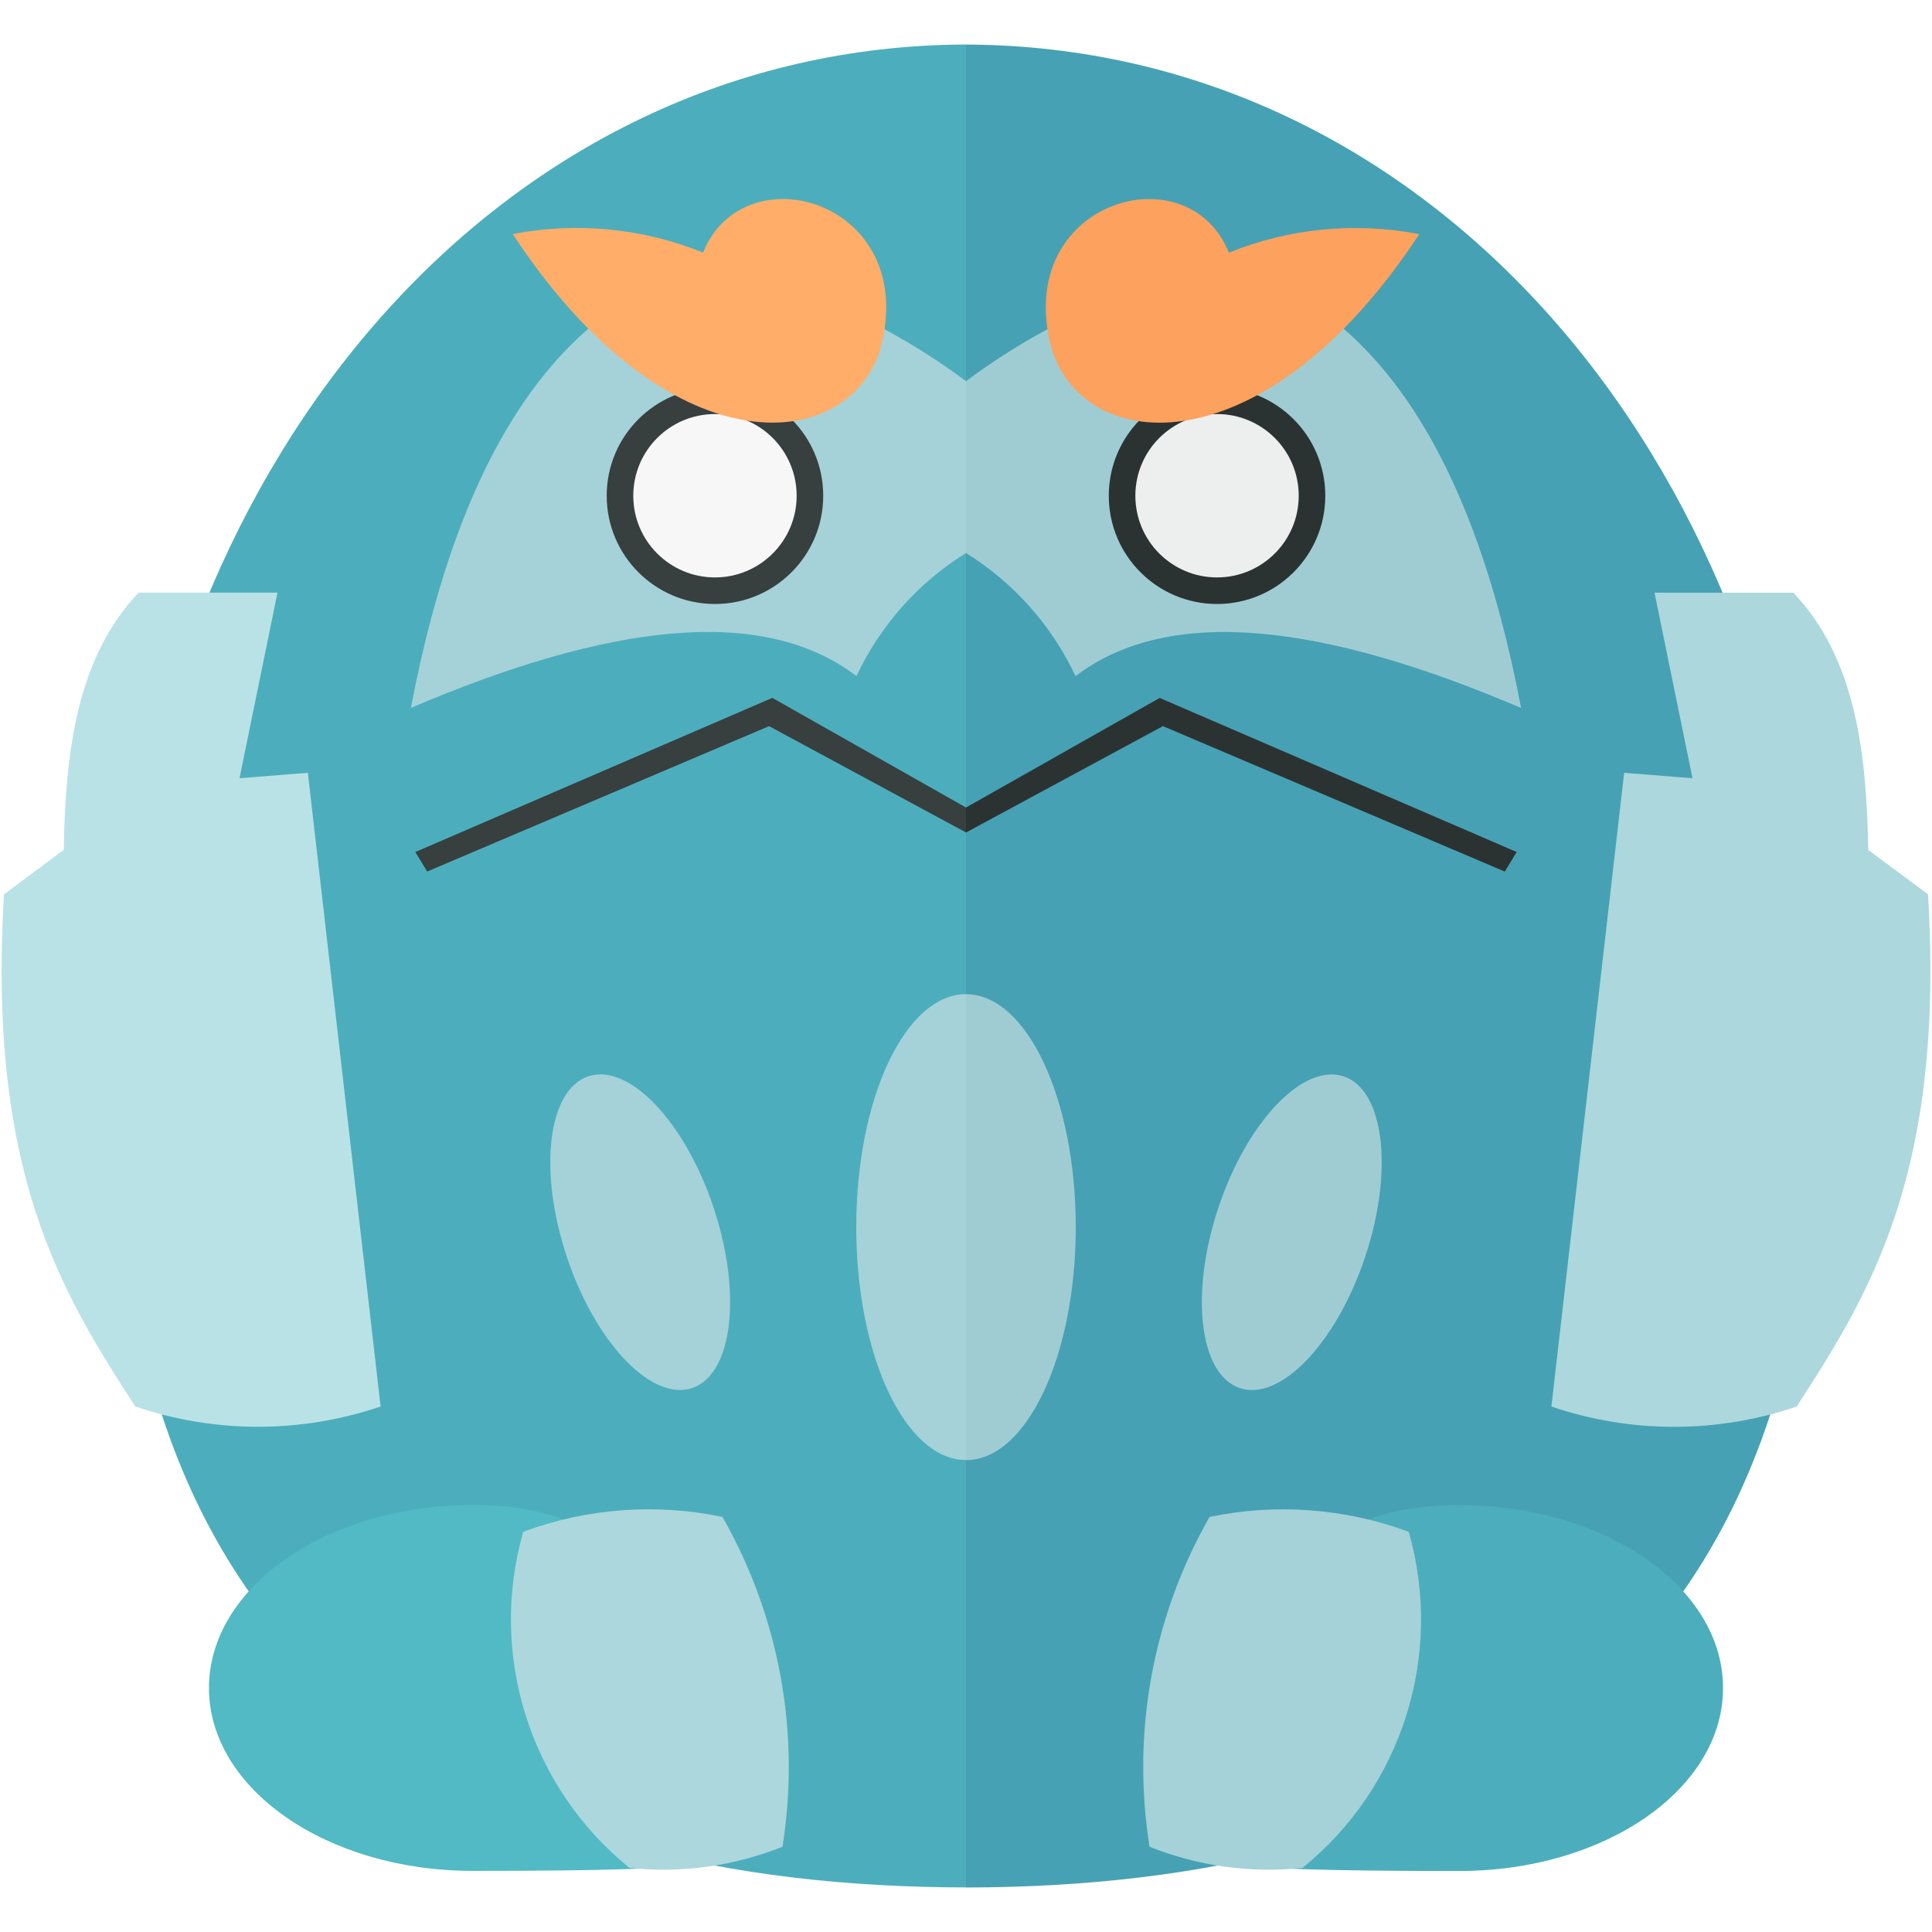
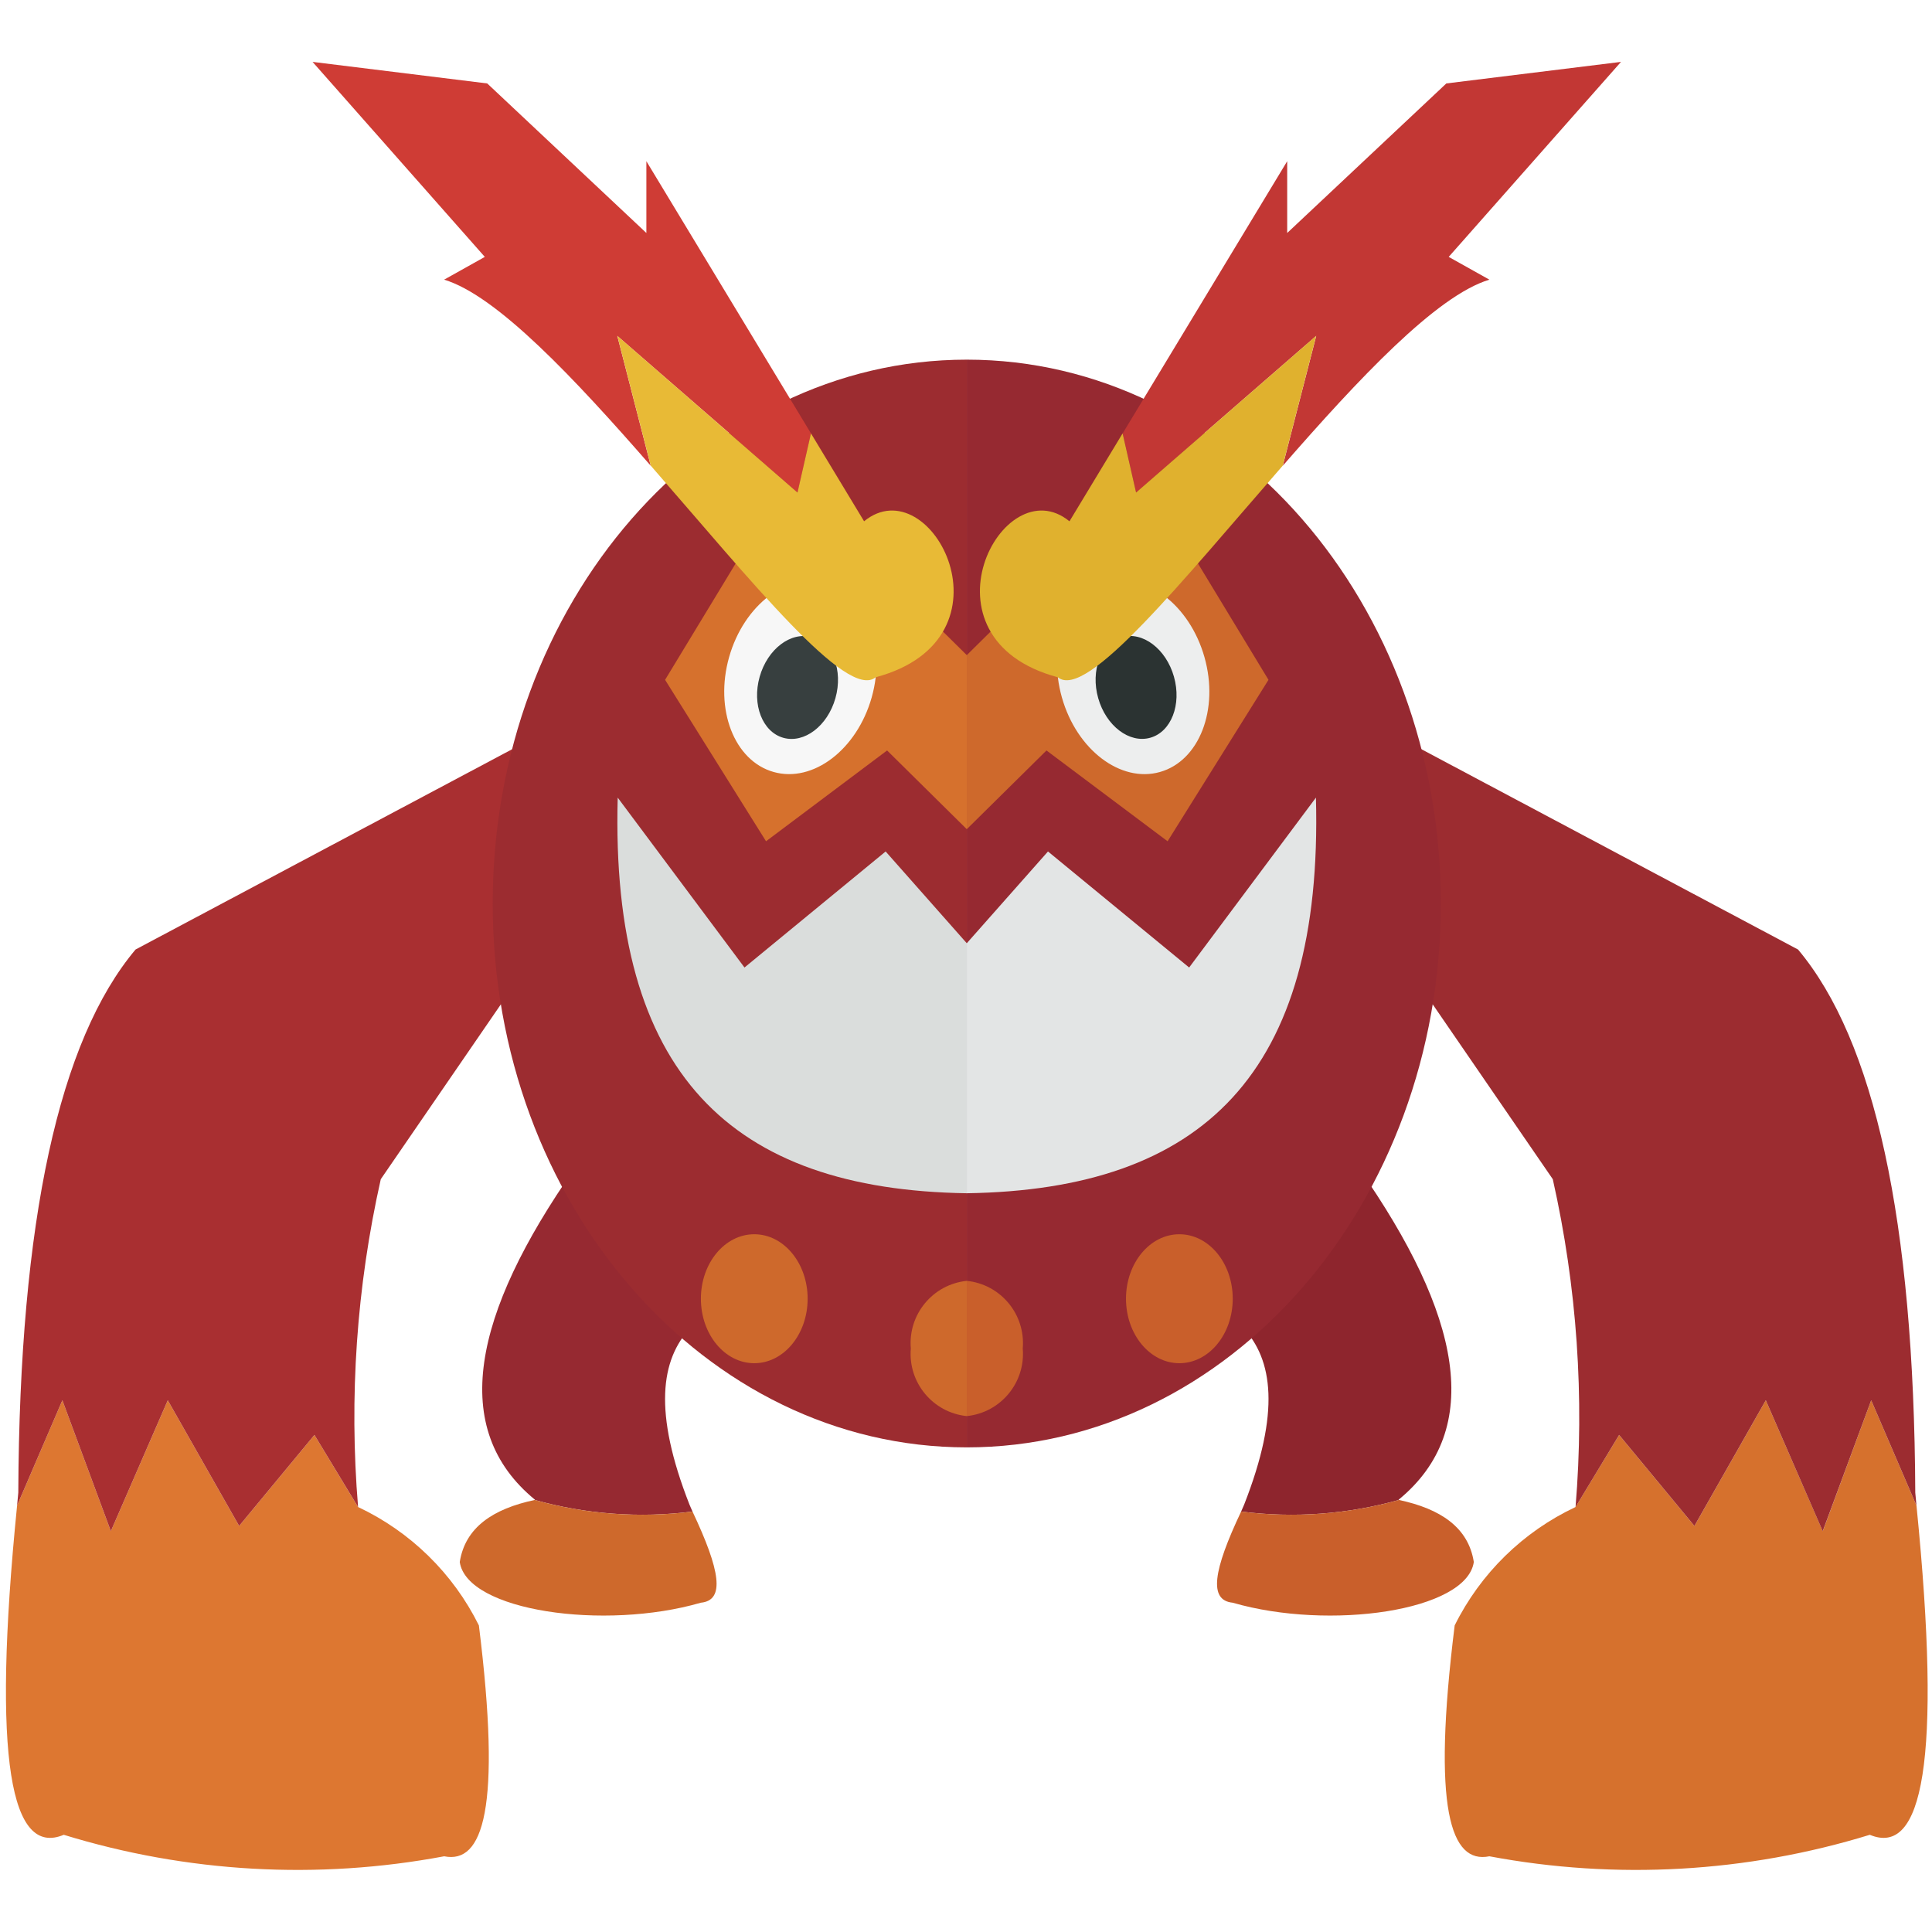
<svg xmlns="http://www.w3.org/2000/svg" viewBox="0 0 32 32">
-   <path d="M29.98 16C29.405 7.606 23.724.766 16 .738v30.525C23.736 31.25 30.98 28.07 29.98 16z" fill="#47a1b4" />
-   <path d="M20.24 4.38A11.068 11.068 0 0016 6.313V9.16a4.798 4.798 0 011.814 2.039c1.571-1.196 4.138-.857 7.38.527q-1.212-6.38-4.955-7.346z" fill="#9fccd3" />
-   <circle cx="20.158" cy="8.211" r="1.793" fill="#2b3332" />
-   <circle cx="20.158" cy="8.211" r="1.353" fill="#edeeee" />
-   <path d="M20.354 4.185a5.579 5.579 0 013.154-.307c-2.562 3.898-5.54 3.668-6.088 1.905-.668-2.447 2.255-3.296 2.934-1.598z" fill="#fca15e" />
-   <path fill="#2b3332" d="M19.208 11.56L16 13.375v.414l3.262-1.762 5.662 2.409.197-.324-5.913-2.552z" />
-   <path d="M27.404 9.817h2.3c1.016 1.068 1.213 2.614 1.24 4.26l.99.736c.274 4.58-.93 6.567-2.175 8.484a6.314 6.314 0 01-4.063 0L26.901 12.8l1.132.09z" fill="#acd7dd" />
-   <path d="M28.539 27.96c0 1.673-1.956 3.03-4.37 3.03-8.922 0-.188-.595-3.031-3.03 0-1.674.618-3.031 3.031-3.031s4.37 1.357 4.37 3.03z" fill="#4caebc" />
-   <path d="M20.034 25.125a5.983 5.983 0 013.3.247 5.293 5.293 0 01-1.76 5.566 5.307 5.307 0 01-2.534-.35 8.36 8.36 0 01.994-5.463z" fill="#a5d1d8" />
-   <path d="M16 16.467v7.717c1.004 0 1.818-1.728 1.818-3.858s-.814-3.859-1.818-3.859z" fill="#9fccd3" />
-   <ellipse cx="21.396" cy="20.41" rx="2.721" ry="1.282" transform="rotate(-71.597 21.396 20.41)" fill="#9fccd3" />
-   <path d="M2.02 15.999C2.595 7.606 8.276.765 16 .737v30.525C8.264 31.25 1.02 28.07 2.02 16z" fill="#4caebc" />
-   <path d="M11.76 4.38A11.068 11.068 0 0116 6.313V9.16a4.798 4.798 0 00-1.814 2.038c-1.571-1.196-4.138-.856-7.38.527Q8.017 5.346 11.76 4.38z" fill="#a5d1d8" />
-   <circle cx="11.842" cy="8.211" r="1.793" fill="#373f3f" />
-   <circle cx="11.842" cy="8.211" r="1.353" fill="#f7f7f7" />
-   <path d="M11.646 4.184a5.579 5.579 0 00-3.154-.307c2.562 3.898 5.54 3.668 6.088 1.906.668-2.447-2.255-3.296-2.934-1.6z" fill="#ffad68" />
-   <path fill="#373f3f" d="M12.792 11.559L16 13.375v.413l-3.262-1.761-5.662 2.408-.197-.323 5.913-2.553z" />
-   <path d="M4.596 9.816h-2.3c-1.016 1.068-1.213 2.614-1.24 4.26l-.99.737c-.274 4.58.93 6.567 2.175 8.483a6.314 6.314 0 004.063 0L5.099 12.8l-1.132.09z" fill="#b9e2e7" />
-   <path d="M3.461 27.958c0 1.674 1.956 3.03 4.37 3.03 8.922 0 .188-.594 3.031-3.03 0-1.673-.618-3.03-3.031-3.03s-4.37 1.357-4.37 3.03z" fill="#51bac5" />
-   <path d="M11.966 25.125a5.983 5.983 0 00-3.3.246 5.293 5.293 0 001.76 5.567 5.307 5.307 0 002.534-.35 8.36 8.36 0 00-.994-5.463z" fill="#acd7dd" />
-   <path d="M16 16.466v7.717c-1.004 0-1.818-1.727-1.818-3.858s.814-3.859 1.818-3.859z" fill="#a5d1d8" />
-   <ellipse cx="10.604" cy="20.409" rx="1.282" ry="2.721" transform="rotate(-18.403 10.604 20.41)" fill="#a5d1d8" />
+   <path d="M11.47 25.036c-.02-.042-.03-.071-.05-.115-.603-1.535-.477-2.403.019-2.932l-1.922-2.636c-1.688 2.414-2.086 4.316-.654 5.489l-.006.002a6.599 6.599 0 002.613.192z" fill="#962931" />
+   <path d="M8.857 24.844c-.688.146-1.152.453-1.242 1.028.119.813 2.394 1.138 3.993.674.405-.039.322-.536-.138-1.51a6.599 6.599 0 01-2.613-.192z" fill="#ce692c" />
+   <path d="M5.93 24.96l-.722-1.193-1.247 1.507-1.182-2.081-.943 2.168-.803-2.168-.75 1.744c-.425 4.256-.095 5.817.773 5.453a13.17 13.17 0 006.301.356c.644.13.953-.78.575-3.824a4.258 4.258 0 00-2.001-1.961z" fill="#dd7731" />
+   <path d="M1.836 25.361l.943-2.168 1.182 2.081 1.247-1.507.723 1.194a17.971 17.971 0 01.376-5.43l2.952-4.298-.495-2.973-6.519 3.467C.981 17.232.323 20.204.303 24.723l-.02.214.75-1.744z" fill="#a92f31" />
+   <path d="M8.161 14.965c0 4.975 3.516 9.008 7.852 9.008V5.957c-4.336 0-7.852 4.033-7.852 9.008z" fill="#9c2c30" />
+   <path fill="#d6712d" d="M14.567 9.422l-1.879-.919-1.672 2.757 1.672 2.674 2.005-1.504 1.32 1.304v-2.883l-1.446-1.429z" />
+   <ellipse cx="13.257" cy="11.218" rx="1.63" ry="1.227" transform="rotate(-74.198 13.257 11.218)" fill="#f7f7f7" />
+   <ellipse cx="13.209" cy="11.386" rx=".866" ry=".652" transform="rotate(-74.198 13.21 11.386)" fill="#373f3f" />
+   <path d="M14.669 14.103l-2.338 1.922-2.1-2.814c-.123 4.575 1.882 6.494 5.782 6.553v-4.141z" fill="#dadddc" />
+   <path d="M13.21 8.158l.222-.98-2.726-4.508v1.189L8.07 1.382l-2.893-.357 2.853 3.23-.674.377c.878.264 2.17 1.647 3.422 3.082l-.554-2.151z" fill="#cf3c35" />
+   <path d="M14.312 8.634l-.88-1.456-.223.98-2.984-2.595.554 2.15c1.66 1.902 3.252 3.895 3.724 3.505 2.405-.642.92-3.495-.191-2.584z" fill="#e8ba36" />
+   <path d="M15.086 22.335a1.037 1.037 0 00.927 1.12v-2.24a1.037 1.037 0 00-.927 1.12z" fill="#ce692c" />
+   <ellipse cx="12.493" cy="21.511" rx=".884" ry="1.068" fill="#ce692c" />
+   <path d="M20.557 25.036c.02-.042.029-.071.05-.115.602-1.535.476-2.403-.02-2.932l1.922-2.636c1.688 2.414 2.086 4.316.654 5.489l.007.002a6.599 6.599 0 01-2.613.192z" fill="#8e252d" />
+   <path d="M23.17 24.844c.687.146 1.151.453 1.241 1.028-.119.813-2.394 1.138-3.993.674-.404-.039-.322-.536.139-1.51a6.599 6.599 0 002.613-.192z" fill="#c95f2b" />
+   <path d="M26.096 24.96l.722-1.193 1.247 1.507 1.182-2.081.944 2.168.802-2.168.75 1.744c.426 4.256.096 5.817-.773 5.453a13.17 13.17 0 01-6.301.356c-.644.13-.953-.78-.575-3.824a4.258 4.258 0 012.002-1.961z" fill="#d6712d" />
+   <path d="M30.19 25.361l-.943-2.168-1.182 2.081-1.247-1.507-.722 1.194a17.972 17.972 0 00-.377-5.43l-2.952-4.298.495-2.973 6.519 3.467c1.264 1.505 1.922 4.477 1.942 8.996l.02.214-.75-1.744z" fill="#9c2c30" />
+   <path d="M23.865 14.965c0 4.975-3.515 9.008-7.852 9.008V5.957c4.336 0 7.852 4.033 7.852 9.008z" fill="#962931" />
+   <path fill="#ce692c" d="M17.459 9.422l1.88-.919 1.671 2.757-1.671 2.674-2.006-1.504-1.32 1.304v-2.883l1.446-1.429z" />
+   <ellipse cx="18.769" cy="11.218" rx="1.227" ry="1.63" transform="rotate(-15.802 18.77 11.218)" fill="#edeeee" />
+   <ellipse cx="18.817" cy="11.386" rx=".652" ry=".866" transform="rotate(-15.802 18.817 11.386)" fill="#2b3332" />
+   <path d="M17.358 14.103l2.338 1.922 2.1-2.814c.122 4.575-1.883 6.494-5.783 6.553v-4.141z" fill="#e3e5e5" />
+   <path d="M18.817 8.158l-.222-.98L21.32 2.67v1.189l2.636-2.477 2.893-.357-2.854 3.23.674.377c-.878.264-2.17 1.647-3.422 3.082l.554-2.151z" fill="#c23734" />
+   <path d="M17.714 8.634l.88-1.456.223.98L21.8 5.563l-.554 2.15c-1.66 1.902-3.252 3.895-3.724 3.505-2.404-.642-.92-3.495.191-2.584z" fill="#e0b12e" />
+   <path d="M16.94 22.335a1.037 1.037 0 01-.927 1.12v-2.24a1.037 1.037 0 01.927 1.12z" fill="#c95f2b" />
+   <ellipse cx="19.534" cy="21.511" rx=".884" ry="1.068" fill="#c95f2b" />
</svg>
